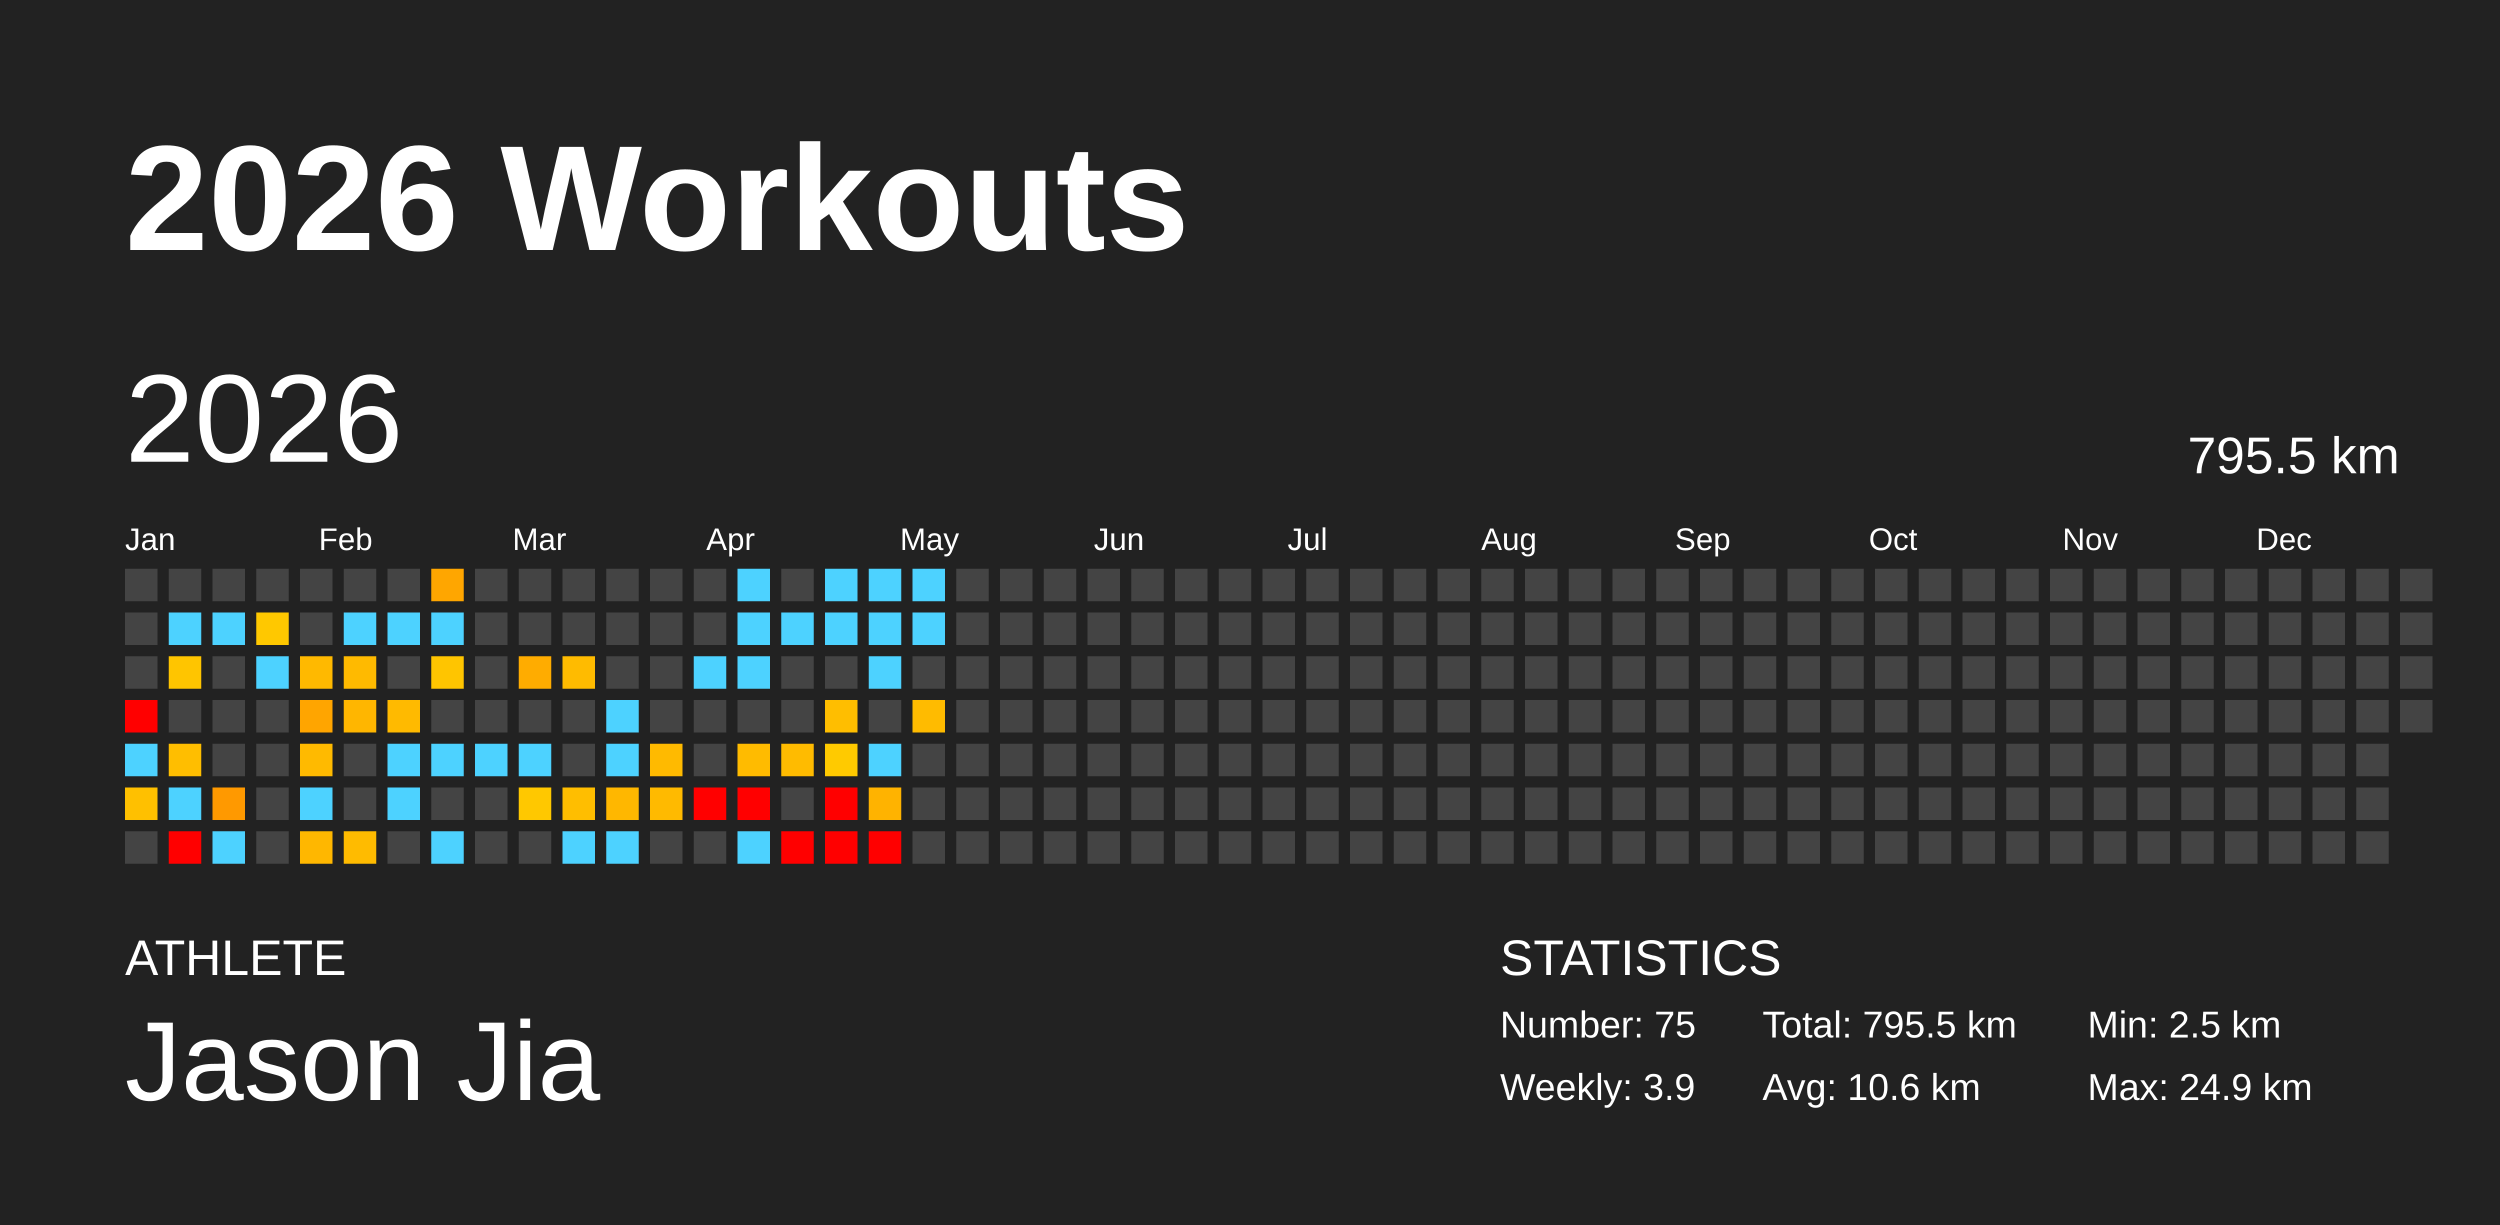
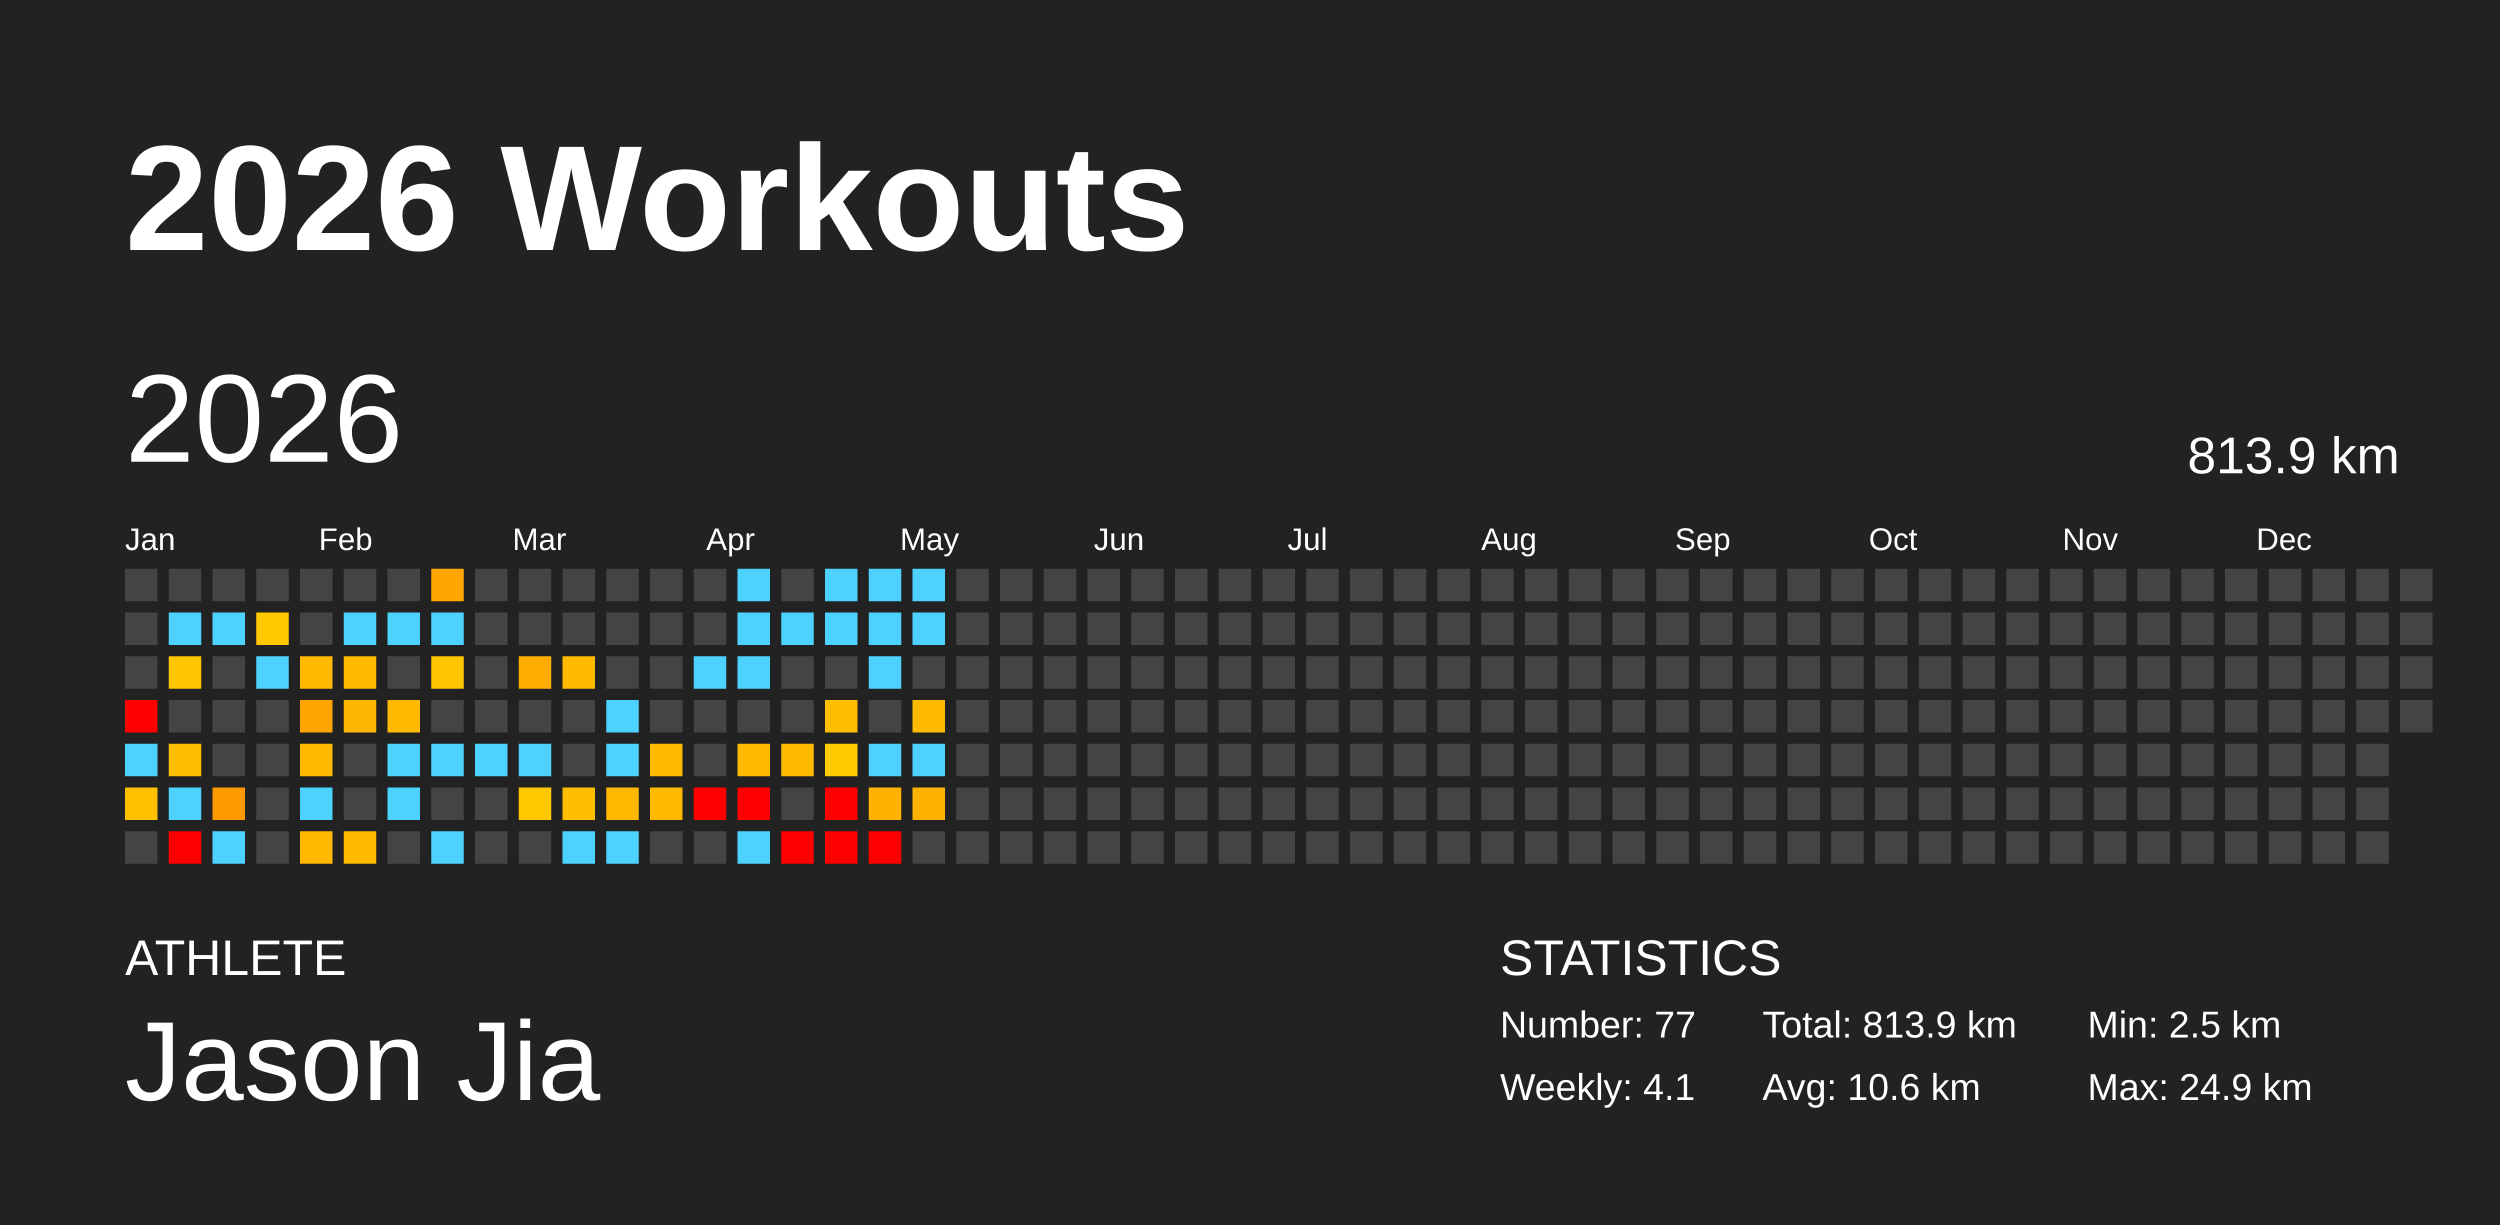
<svg xmlns="http://www.w3.org/2000/svg" baseProfile="full" height="98mm" version="1.1" viewBox="0,0,200,98" width="200mm">
  <defs />
  <rect fill="#222222" height="98" width="200" x="0" y="0" />
  <text fill="#FFFFFF" style="font-size:12px; font-family:Arial; font-weight:bold;" x="10" y="20">2026 Workouts</text>
  <text fill="#FFFFFF" style="font-size:4px; font-family:Arial" x="10" y="78">ATHLETE</text>
  <text fill="#FFFFFF" style="font-size:9px; font-family:Arial" x="10" y="88">Jason Jia</text>
  <text fill="#FFFFFF" style="font-size:4px; font-family:Arial" x="120" y="78">STATISTICS</text>
-   <text fill="#FFFFFF" style="font-size:3px; font-family:Arial" x="120" y="83">Number: 75</text>
-   <text fill="#FFFFFF" style="font-size:3px; font-family:Arial" x="120" y="88">Weekly: 3.9</text>
-   <text fill="#FFFFFF" style="font-size:3px; font-family:Arial" x="141" y="83">Total: 795.5 km</text>
+   <text fill="#FFFFFF" style="font-size:3px; font-family:Arial" x="120" y="83">Number: 77</text>
+   <text fill="#FFFFFF" style="font-size:3px; font-family:Arial" x="120" y="88">Weekly: 4.1</text>
+   <text fill="#FFFFFF" style="font-size:3px; font-family:Arial" x="141" y="83">Total: 813.9 km</text>
  <text fill="#FFFFFF" style="font-size:3px; font-family:Arial" x="141" y="88">Avg: 10.6 km</text>
  <text fill="#FFFFFF" style="font-size:3px; font-family:Arial" x="167" y="83">Min: 2.5 km</text>
  <text fill="#FFFFFF" style="font-size:3px; font-family:Arial" x="167" y="88">Max: 24.9 km</text>
  <text dominant-baseline="hanging" fill="#FFFFFF" style="font-size:10.0px; font-family:Arial;" x="10" y="30">2026</text>
-   <text dominant-baseline="hanging" fill="#FFFFFF" style="font-size:4.125px; font-family:Arial;" x="175" y="35">795.5 km</text>
+   <text dominant-baseline="hanging" fill="#FFFFFF" style="font-size:4.125px; font-family:Arial;" x="175" y="35">813.9 km</text>
  <text fill="#FFFFFF" style="font-size:2.5px; font-family:Arial" x="10.0" y="44">Jan</text>
  <text fill="#FFFFFF" style="font-size:2.5px; font-family:Arial" x="25.5" y="44">Feb</text>
  <text fill="#FFFFFF" style="font-size:2.5px; font-family:Arial" x="41.0" y="44">Mar</text>
  <text fill="#FFFFFF" style="font-size:2.5px; font-family:Arial" x="56.5" y="44">Apr</text>
  <text fill="#FFFFFF" style="font-size:2.5px; font-family:Arial" x="72.0" y="44">May</text>
  <text fill="#FFFFFF" style="font-size:2.5px; font-family:Arial" x="87.5" y="44">Jun</text>
  <text fill="#FFFFFF" style="font-size:2.5px; font-family:Arial" x="103.0" y="44">Jul</text>
  <text fill="#FFFFFF" style="font-size:2.5px; font-family:Arial" x="118.5" y="44">Aug</text>
  <text fill="#FFFFFF" style="font-size:2.5px; font-family:Arial" x="134.0" y="44">Sep</text>
  <text fill="#FFFFFF" style="font-size:2.5px; font-family:Arial" x="149.5" y="44">Oct</text>
  <text fill="#FFFFFF" style="font-size:2.5px; font-family:Arial" x="165.0" y="44">Nov</text>
  <text fill="#FFFFFF" style="font-size:2.5px; font-family:Arial" x="180.5" y="44">Dec</text>
  <rect fill="#444444" height="2.6" width="2.6" x="10.0" y="45.5" />
  <rect fill="#444444" height="2.6" width="2.6" x="10.0" y="49.0" />
  <rect fill="#444444" height="2.6" width="2.6" x="10.0" y="52.5" />
  <rect fill="red" height="2.6" width="2.6" x="10.0" y="56.0" />
  <rect fill="#4dd2ff" height="2.6" width="2.6" x="10.0" y="59.5" />
  <rect fill="#ffc000" height="2.6" width="2.6" x="10.0" y="63.0" />
  <rect fill="#444444" height="2.6" width="2.6" x="10.0" y="66.5" />
  <rect fill="#444444" height="2.6" width="2.6" x="13.5" y="45.5" />
  <rect fill="#4dd2ff" height="2.6" width="2.6" x="13.5" y="49.0" />
  <rect fill="#ffc500" height="2.6" width="2.6" x="13.5" y="52.5" />
  <rect fill="#444444" height="2.6" width="2.6" x="13.5" y="56.0" />
  <rect fill="#ffbe00" height="2.6" width="2.6" x="13.5" y="59.5" />
  <rect fill="#4dd2ff" height="2.6" width="2.6" x="13.5" y="63.0" />
  <rect fill="red" height="2.6" width="2.6" x="13.5" y="66.5" />
  <rect fill="#444444" height="2.6" width="2.6" x="17.0" y="45.5" />
  <rect fill="#4dd2ff" height="2.6" width="2.6" x="17.0" y="49.0" />
  <rect fill="#444444" height="2.6" width="2.6" x="17.0" y="52.5" />
  <rect fill="#444444" height="2.6" width="2.6" x="17.0" y="56.0" />
  <rect fill="#444444" height="2.6" width="2.6" x="17.0" y="59.5" />
  <rect fill="#ff9900" height="2.6" width="2.6" x="17.0" y="63.0" />
  <rect fill="#4dd2ff" height="2.6" width="2.6" x="17.0" y="66.5" />
  <rect fill="#444444" height="2.6" width="2.6" x="20.5" y="45.5" />
  <rect fill="#ffc800" height="2.6" width="2.6" x="20.5" y="49.0" />
  <rect fill="#4dd2ff" height="2.6" width="2.6" x="20.5" y="52.5" />
  <rect fill="#444444" height="2.6" width="2.6" x="20.5" y="56.0" />
  <rect fill="#444444" height="2.6" width="2.6" x="20.5" y="59.5" />
  <rect fill="#444444" height="2.6" width="2.6" x="20.5" y="63.0" />
  <rect fill="#444444" height="2.6" width="2.6" x="20.5" y="66.5" />
  <rect fill="#444444" height="2.6" width="2.6" x="24.0" y="45.5" />
  <rect fill="#444444" height="2.6" width="2.6" x="24.0" y="49.0" />
  <rect fill="#ffb900" height="2.6" width="2.6" x="24.0" y="52.5" />
  <rect fill="#ffa500" height="2.6" width="2.6" x="24.0" y="56.0" />
  <rect fill="#ffba00" height="2.6" width="2.6" x="24.0" y="59.5" />
  <rect fill="#4dd2ff" height="2.6" width="2.6" x="24.0" y="63.0" />
  <rect fill="#ffb700" height="2.6" width="2.6" x="24.0" y="66.5" />
  <rect fill="#444444" height="2.6" width="2.6" x="27.5" y="45.5" />
  <rect fill="#4dd2ff" height="2.6" width="2.6" x="27.5" y="49.0" />
  <rect fill="#ffba00" height="2.6" width="2.6" x="27.5" y="52.5" />
  <rect fill="#ffb600" height="2.6" width="2.6" x="27.5" y="56.0" />
  <rect fill="#444444" height="2.6" width="2.6" x="27.5" y="59.5" />
  <rect fill="#444444" height="2.6" width="2.6" x="27.5" y="63.0" />
  <rect fill="#ffbb00" height="2.6" width="2.6" x="27.5" y="66.5" />
  <rect fill="#444444" height="2.6" width="2.6" x="31.0" y="45.5" />
  <rect fill="#4dd2ff" height="2.6" width="2.6" x="31.0" y="49.0" />
  <rect fill="#444444" height="2.6" width="2.6" x="31.0" y="52.5" />
  <rect fill="#ffba00" height="2.6" width="2.6" x="31.0" y="56.0" />
  <rect fill="#4dd2ff" height="2.6" width="2.6" x="31.0" y="59.5" />
  <rect fill="#4dd2ff" height="2.6" width="2.6" x="31.0" y="63.0" />
  <rect fill="#444444" height="2.6" width="2.6" x="31.0" y="66.5" />
  <rect fill="#ffa600" height="2.6" width="2.6" x="34.5" y="45.5" />
  <rect fill="#4dd2ff" height="2.6" width="2.6" x="34.5" y="49.0" />
  <rect fill="#ffc500" height="2.6" width="2.6" x="34.5" y="52.5" />
  <rect fill="#444444" height="2.6" width="2.6" x="34.5" y="56.0" />
  <rect fill="#4dd2ff" height="2.6" width="2.6" x="34.5" y="59.5" />
  <rect fill="#444444" height="2.6" width="2.6" x="34.5" y="63.0" />
  <rect fill="#4dd2ff" height="2.6" width="2.6" x="34.5" y="66.5" />
  <rect fill="#444444" height="2.6" width="2.6" x="38.0" y="45.5" />
  <rect fill="#444444" height="2.6" width="2.6" x="38.0" y="49.0" />
  <rect fill="#444444" height="2.6" width="2.6" x="38.0" y="52.5" />
  <rect fill="#444444" height="2.6" width="2.6" x="38.0" y="56.0" />
  <rect fill="#4dd2ff" height="2.6" width="2.6" x="38.0" y="59.5" />
  <rect fill="#444444" height="2.6" width="2.6" x="38.0" y="63.0" />
  <rect fill="#444444" height="2.6" width="2.6" x="38.0" y="66.5" />
  <rect fill="#444444" height="2.6" width="2.6" x="41.5" y="45.5" />
  <rect fill="#444444" height="2.6" width="2.6" x="41.5" y="49.0" />
  <rect fill="#ffac00" height="2.6" width="2.6" x="41.5" y="52.5" />
  <rect fill="#444444" height="2.6" width="2.6" x="41.5" y="56.0" />
  <rect fill="#4dd2ff" height="2.6" width="2.6" x="41.5" y="59.5" />
  <rect fill="#ffc800" height="2.6" width="2.6" x="41.5" y="63.0" />
  <rect fill="#444444" height="2.6" width="2.6" x="41.5" y="66.5" />
  <rect fill="#444444" height="2.6" width="2.6" x="45.0" y="45.5" />
  <rect fill="#444444" height="2.6" width="2.6" x="45.0" y="49.0" />
  <rect fill="#ffbb00" height="2.6" width="2.6" x="45.0" y="52.5" />
  <rect fill="#444444" height="2.6" width="2.6" x="45.0" y="56.0" />
  <rect fill="#444444" height="2.6" width="2.6" x="45.0" y="59.5" />
  <rect fill="#ffbe00" height="2.6" width="2.6" x="45.0" y="63.0" />
  <rect fill="#4dd2ff" height="2.6" width="2.6" x="45.0" y="66.5" />
  <rect fill="#444444" height="2.6" width="2.6" x="48.5" y="45.5" />
  <rect fill="#444444" height="2.6" width="2.6" x="48.5" y="49.0" />
  <rect fill="#444444" height="2.6" width="2.6" x="48.5" y="52.5" />
  <rect fill="#4dd2ff" height="2.6" width="2.6" x="48.5" y="56.0" />
  <rect fill="#4dd2ff" height="2.6" width="2.6" x="48.5" y="59.5" />
  <rect fill="#ffb700" height="2.6" width="2.6" x="48.5" y="63.0" />
  <rect fill="#4dd2ff" height="2.6" width="2.6" x="48.5" y="66.5" />
  <rect fill="#444444" height="2.6" width="2.6" x="52.0" y="45.5" />
  <rect fill="#444444" height="2.6" width="2.6" x="52.0" y="49.0" />
  <rect fill="#444444" height="2.6" width="2.6" x="52.0" y="52.5" />
  <rect fill="#444444" height="2.6" width="2.6" x="52.0" y="56.0" />
  <rect fill="#ffba00" height="2.6" width="2.6" x="52.0" y="59.5" />
  <rect fill="#ffba00" height="2.6" width="2.6" x="52.0" y="63.0" />
  <rect fill="#444444" height="2.6" width="2.6" x="52.0" y="66.5" />
  <rect fill="#444444" height="2.6" width="2.6" x="55.5" y="45.5" />
  <rect fill="#444444" height="2.6" width="2.6" x="55.5" y="49.0" />
  <rect fill="#4dd2ff" height="2.6" width="2.6" x="55.5" y="52.5" />
  <rect fill="#444444" height="2.6" width="2.6" x="55.5" y="56.0" />
  <rect fill="#444444" height="2.6" width="2.6" x="55.5" y="59.5" />
  <rect fill="red" height="2.6" width="2.6" x="55.5" y="63.0" />
  <rect fill="#444444" height="2.6" width="2.6" x="55.5" y="66.5" />
  <rect fill="#4dd2ff" height="2.6" width="2.6" x="59.0" y="45.5" />
  <rect fill="#4dd2ff" height="2.6" width="2.6" x="59.0" y="49.0" />
  <rect fill="#4dd2ff" height="2.6" width="2.6" x="59.0" y="52.5" />
  <rect fill="#444444" height="2.6" width="2.6" x="59.0" y="56.0" />
  <rect fill="#ffbb00" height="2.6" width="2.6" x="59.0" y="59.5" />
  <rect fill="red" height="2.6" width="2.6" x="59.0" y="63.0" />
  <rect fill="#4dd2ff" height="2.6" width="2.6" x="59.0" y="66.5" />
  <rect fill="#444444" height="2.6" width="2.6" x="62.5" y="45.5" />
  <rect fill="#4dd2ff" height="2.6" width="2.6" x="62.5" y="49.0" />
  <rect fill="#444444" height="2.6" width="2.6" x="62.5" y="52.5" />
  <rect fill="#444444" height="2.6" width="2.6" x="62.5" y="56.0" />
  <rect fill="#ffbb00" height="2.6" width="2.6" x="62.5" y="59.5" />
  <rect fill="#444444" height="2.6" width="2.6" x="62.5" y="63.0" />
  <rect fill="red" height="2.6" width="2.6" x="62.5" y="66.5" />
  <rect fill="#4dd2ff" height="2.6" width="2.6" x="66.0" y="45.5" />
  <rect fill="#4dd2ff" height="2.6" width="2.6" x="66.0" y="49.0" />
  <rect fill="#444444" height="2.6" width="2.6" x="66.0" y="52.5" />
  <rect fill="#ffbe00" height="2.6" width="2.6" x="66.0" y="56.0" />
  <rect fill="#ffca00" height="2.6" width="2.6" x="66.0" y="59.5" />
  <rect fill="red" height="2.6" width="2.6" x="66.0" y="63.0" />
  <rect fill="red" height="2.6" width="2.6" x="66.0" y="66.5" />
  <rect fill="#4dd2ff" height="2.6" width="2.6" x="69.5" y="45.5" />
  <rect fill="#4dd2ff" height="2.6" width="2.6" x="69.5" y="49.0" />
  <rect fill="#4dd2ff" height="2.6" width="2.6" x="69.5" y="52.5" />
  <rect fill="#444444" height="2.6" width="2.6" x="69.5" y="56.0" />
  <rect fill="#4dd2ff" height="2.6" width="2.6" x="69.5" y="59.5" />
  <rect fill="#ffb300" height="2.6" width="2.6" x="69.5" y="63.0" />
  <rect fill="red" height="2.6" width="2.6" x="69.5" y="66.5" />
  <rect fill="#4dd2ff" height="2.6" width="2.6" x="73.0" y="45.5" />
  <rect fill="#4dd2ff" height="2.6" width="2.6" x="73.0" y="49.0" />
  <rect fill="#444444" height="2.6" width="2.6" x="73.0" y="52.5" />
  <rect fill="#ffbb00" height="2.6" width="2.6" x="73.0" y="56.0" />
-   <rect fill="#444444" height="2.6" width="2.6" x="73.0" y="59.5" />
-   <rect fill="#444444" height="2.6" width="2.6" x="73.0" y="63.0" />
+   <rect fill="#4dd2ff" height="2.6" width="2.6" x="73.0" y="59.5" />
+   <rect fill="#ffb300" height="2.6" width="2.6" x="73.0" y="63.0" />
  <rect fill="#444444" height="2.6" width="2.6" x="73.0" y="66.5" />
  <rect fill="#444444" height="2.6" width="2.6" x="76.5" y="45.5" />
  <rect fill="#444444" height="2.6" width="2.6" x="76.5" y="49.0" />
  <rect fill="#444444" height="2.6" width="2.6" x="76.5" y="52.5" />
  <rect fill="#444444" height="2.6" width="2.6" x="76.5" y="56.0" />
  <rect fill="#444444" height="2.6" width="2.6" x="76.5" y="59.5" />
  <rect fill="#444444" height="2.6" width="2.6" x="76.5" y="63.0" />
  <rect fill="#444444" height="2.6" width="2.6" x="76.5" y="66.5" />
  <rect fill="#444444" height="2.6" width="2.6" x="80.0" y="45.5" />
  <rect fill="#444444" height="2.6" width="2.6" x="80.0" y="49.0" />
  <rect fill="#444444" height="2.6" width="2.6" x="80.0" y="52.5" />
  <rect fill="#444444" height="2.6" width="2.6" x="80.0" y="56.0" />
  <rect fill="#444444" height="2.6" width="2.6" x="80.0" y="59.5" />
  <rect fill="#444444" height="2.6" width="2.6" x="80.0" y="63.0" />
  <rect fill="#444444" height="2.6" width="2.6" x="80.0" y="66.5" />
  <rect fill="#444444" height="2.6" width="2.6" x="83.5" y="45.5" />
  <rect fill="#444444" height="2.6" width="2.6" x="83.5" y="49.0" />
  <rect fill="#444444" height="2.6" width="2.6" x="83.5" y="52.5" />
  <rect fill="#444444" height="2.6" width="2.6" x="83.5" y="56.0" />
  <rect fill="#444444" height="2.6" width="2.6" x="83.5" y="59.5" />
  <rect fill="#444444" height="2.6" width="2.6" x="83.5" y="63.0" />
  <rect fill="#444444" height="2.6" width="2.6" x="83.5" y="66.5" />
  <rect fill="#444444" height="2.6" width="2.6" x="87.0" y="45.5" />
  <rect fill="#444444" height="2.6" width="2.6" x="87.0" y="49.0" />
  <rect fill="#444444" height="2.6" width="2.6" x="87.0" y="52.5" />
  <rect fill="#444444" height="2.6" width="2.6" x="87.0" y="56.0" />
  <rect fill="#444444" height="2.6" width="2.6" x="87.0" y="59.5" />
  <rect fill="#444444" height="2.6" width="2.6" x="87.0" y="63.0" />
  <rect fill="#444444" height="2.6" width="2.6" x="87.0" y="66.5" />
  <rect fill="#444444" height="2.6" width="2.6" x="90.5" y="45.5" />
  <rect fill="#444444" height="2.6" width="2.6" x="90.5" y="49.0" />
  <rect fill="#444444" height="2.6" width="2.6" x="90.5" y="52.5" />
  <rect fill="#444444" height="2.6" width="2.6" x="90.5" y="56.0" />
  <rect fill="#444444" height="2.6" width="2.6" x="90.5" y="59.5" />
  <rect fill="#444444" height="2.6" width="2.6" x="90.5" y="63.0" />
  <rect fill="#444444" height="2.6" width="2.6" x="90.5" y="66.5" />
  <rect fill="#444444" height="2.6" width="2.6" x="94.0" y="45.5" />
  <rect fill="#444444" height="2.6" width="2.6" x="94.0" y="49.0" />
  <rect fill="#444444" height="2.6" width="2.6" x="94.0" y="52.5" />
  <rect fill="#444444" height="2.6" width="2.6" x="94.0" y="56.0" />
  <rect fill="#444444" height="2.6" width="2.6" x="94.0" y="59.5" />
  <rect fill="#444444" height="2.6" width="2.6" x="94.0" y="63.0" />
  <rect fill="#444444" height="2.6" width="2.6" x="94.0" y="66.5" />
  <rect fill="#444444" height="2.6" width="2.6" x="97.5" y="45.5" />
  <rect fill="#444444" height="2.6" width="2.6" x="97.5" y="49.0" />
  <rect fill="#444444" height="2.6" width="2.6" x="97.5" y="52.5" />
  <rect fill="#444444" height="2.6" width="2.6" x="97.5" y="56.0" />
  <rect fill="#444444" height="2.6" width="2.6" x="97.5" y="59.5" />
  <rect fill="#444444" height="2.6" width="2.6" x="97.5" y="63.0" />
  <rect fill="#444444" height="2.6" width="2.6" x="97.5" y="66.5" />
  <rect fill="#444444" height="2.6" width="2.6" x="101.0" y="45.5" />
  <rect fill="#444444" height="2.6" width="2.6" x="101.0" y="49.0" />
  <rect fill="#444444" height="2.6" width="2.6" x="101.0" y="52.5" />
  <rect fill="#444444" height="2.6" width="2.6" x="101.0" y="56.0" />
  <rect fill="#444444" height="2.6" width="2.6" x="101.0" y="59.5" />
  <rect fill="#444444" height="2.6" width="2.6" x="101.0" y="63.0" />
  <rect fill="#444444" height="2.6" width="2.6" x="101.0" y="66.5" />
  <rect fill="#444444" height="2.6" width="2.6" x="104.5" y="45.5" />
  <rect fill="#444444" height="2.6" width="2.6" x="104.5" y="49.0" />
  <rect fill="#444444" height="2.6" width="2.6" x="104.5" y="52.5" />
  <rect fill="#444444" height="2.6" width="2.6" x="104.5" y="56.0" />
  <rect fill="#444444" height="2.6" width="2.6" x="104.5" y="59.5" />
  <rect fill="#444444" height="2.6" width="2.6" x="104.5" y="63.0" />
  <rect fill="#444444" height="2.6" width="2.6" x="104.5" y="66.5" />
  <rect fill="#444444" height="2.6" width="2.6" x="108.0" y="45.5" />
  <rect fill="#444444" height="2.6" width="2.6" x="108.0" y="49.0" />
  <rect fill="#444444" height="2.6" width="2.6" x="108.0" y="52.5" />
  <rect fill="#444444" height="2.6" width="2.6" x="108.0" y="56.0" />
  <rect fill="#444444" height="2.6" width="2.6" x="108.0" y="59.5" />
  <rect fill="#444444" height="2.6" width="2.6" x="108.0" y="63.0" />
  <rect fill="#444444" height="2.6" width="2.6" x="108.0" y="66.5" />
  <rect fill="#444444" height="2.6" width="2.6" x="111.5" y="45.5" />
  <rect fill="#444444" height="2.6" width="2.6" x="111.5" y="49.0" />
  <rect fill="#444444" height="2.6" width="2.6" x="111.5" y="52.5" />
  <rect fill="#444444" height="2.6" width="2.6" x="111.5" y="56.0" />
  <rect fill="#444444" height="2.6" width="2.6" x="111.5" y="59.5" />
  <rect fill="#444444" height="2.6" width="2.6" x="111.5" y="63.0" />
  <rect fill="#444444" height="2.6" width="2.6" x="111.5" y="66.5" />
  <rect fill="#444444" height="2.6" width="2.6" x="115.0" y="45.5" />
  <rect fill="#444444" height="2.6" width="2.6" x="115.0" y="49.0" />
  <rect fill="#444444" height="2.6" width="2.6" x="115.0" y="52.5" />
  <rect fill="#444444" height="2.6" width="2.6" x="115.0" y="56.0" />
  <rect fill="#444444" height="2.6" width="2.6" x="115.0" y="59.5" />
  <rect fill="#444444" height="2.6" width="2.6" x="115.0" y="63.0" />
  <rect fill="#444444" height="2.6" width="2.6" x="115.0" y="66.5" />
  <rect fill="#444444" height="2.6" width="2.6" x="118.5" y="45.5" />
  <rect fill="#444444" height="2.6" width="2.6" x="118.5" y="49.0" />
  <rect fill="#444444" height="2.6" width="2.6" x="118.5" y="52.5" />
  <rect fill="#444444" height="2.6" width="2.6" x="118.5" y="56.0" />
  <rect fill="#444444" height="2.6" width="2.6" x="118.5" y="59.5" />
  <rect fill="#444444" height="2.6" width="2.6" x="118.5" y="63.0" />
  <rect fill="#444444" height="2.6" width="2.6" x="118.5" y="66.5" />
  <rect fill="#444444" height="2.6" width="2.6" x="122.0" y="45.5" />
  <rect fill="#444444" height="2.6" width="2.6" x="122.0" y="49.0" />
  <rect fill="#444444" height="2.6" width="2.6" x="122.0" y="52.5" />
  <rect fill="#444444" height="2.6" width="2.6" x="122.0" y="56.0" />
  <rect fill="#444444" height="2.6" width="2.6" x="122.0" y="59.5" />
  <rect fill="#444444" height="2.6" width="2.6" x="122.0" y="63.0" />
  <rect fill="#444444" height="2.6" width="2.6" x="122.0" y="66.5" />
  <rect fill="#444444" height="2.6" width="2.6" x="125.5" y="45.5" />
  <rect fill="#444444" height="2.6" width="2.6" x="125.5" y="49.0" />
  <rect fill="#444444" height="2.6" width="2.6" x="125.5" y="52.5" />
  <rect fill="#444444" height="2.6" width="2.6" x="125.5" y="56.0" />
  <rect fill="#444444" height="2.6" width="2.6" x="125.5" y="59.5" />
  <rect fill="#444444" height="2.6" width="2.6" x="125.5" y="63.0" />
  <rect fill="#444444" height="2.6" width="2.6" x="125.5" y="66.5" />
  <rect fill="#444444" height="2.6" width="2.6" x="129.0" y="45.5" />
  <rect fill="#444444" height="2.6" width="2.6" x="129.0" y="49.0" />
  <rect fill="#444444" height="2.6" width="2.6" x="129.0" y="52.5" />
  <rect fill="#444444" height="2.6" width="2.6" x="129.0" y="56.0" />
  <rect fill="#444444" height="2.6" width="2.6" x="129.0" y="59.5" />
  <rect fill="#444444" height="2.6" width="2.6" x="129.0" y="63.0" />
  <rect fill="#444444" height="2.6" width="2.6" x="129.0" y="66.5" />
  <rect fill="#444444" height="2.6" width="2.6" x="132.5" y="45.5" />
  <rect fill="#444444" height="2.6" width="2.6" x="132.5" y="49.0" />
  <rect fill="#444444" height="2.6" width="2.6" x="132.5" y="52.5" />
  <rect fill="#444444" height="2.6" width="2.6" x="132.5" y="56.0" />
  <rect fill="#444444" height="2.6" width="2.6" x="132.5" y="59.5" />
  <rect fill="#444444" height="2.6" width="2.6" x="132.5" y="63.0" />
  <rect fill="#444444" height="2.6" width="2.6" x="132.5" y="66.5" />
  <rect fill="#444444" height="2.6" width="2.6" x="136.0" y="45.5" />
  <rect fill="#444444" height="2.6" width="2.6" x="136.0" y="49.0" />
  <rect fill="#444444" height="2.6" width="2.6" x="136.0" y="52.5" />
  <rect fill="#444444" height="2.6" width="2.6" x="136.0" y="56.0" />
  <rect fill="#444444" height="2.6" width="2.6" x="136.0" y="59.5" />
  <rect fill="#444444" height="2.6" width="2.6" x="136.0" y="63.0" />
  <rect fill="#444444" height="2.6" width="2.6" x="136.0" y="66.5" />
  <rect fill="#444444" height="2.6" width="2.6" x="139.5" y="45.5" />
  <rect fill="#444444" height="2.6" width="2.6" x="139.5" y="49.0" />
  <rect fill="#444444" height="2.6" width="2.6" x="139.5" y="52.5" />
  <rect fill="#444444" height="2.6" width="2.6" x="139.5" y="56.0" />
  <rect fill="#444444" height="2.6" width="2.6" x="139.5" y="59.5" />
  <rect fill="#444444" height="2.6" width="2.6" x="139.5" y="63.0" />
  <rect fill="#444444" height="2.6" width="2.6" x="139.5" y="66.5" />
  <rect fill="#444444" height="2.6" width="2.6" x="143.0" y="45.5" />
  <rect fill="#444444" height="2.6" width="2.6" x="143.0" y="49.0" />
  <rect fill="#444444" height="2.6" width="2.6" x="143.0" y="52.5" />
  <rect fill="#444444" height="2.6" width="2.6" x="143.0" y="56.0" />
  <rect fill="#444444" height="2.6" width="2.6" x="143.0" y="59.5" />
  <rect fill="#444444" height="2.6" width="2.6" x="143.0" y="63.0" />
  <rect fill="#444444" height="2.6" width="2.6" x="143.0" y="66.5" />
  <rect fill="#444444" height="2.6" width="2.6" x="146.5" y="45.5" />
  <rect fill="#444444" height="2.6" width="2.6" x="146.5" y="49.0" />
  <rect fill="#444444" height="2.6" width="2.6" x="146.5" y="52.5" />
  <rect fill="#444444" height="2.6" width="2.6" x="146.5" y="56.0" />
  <rect fill="#444444" height="2.6" width="2.6" x="146.5" y="59.5" />
  <rect fill="#444444" height="2.6" width="2.6" x="146.5" y="63.0" />
  <rect fill="#444444" height="2.6" width="2.6" x="146.5" y="66.5" />
  <rect fill="#444444" height="2.6" width="2.6" x="150.0" y="45.5" />
  <rect fill="#444444" height="2.6" width="2.6" x="150.0" y="49.0" />
  <rect fill="#444444" height="2.6" width="2.6" x="150.0" y="52.5" />
  <rect fill="#444444" height="2.6" width="2.6" x="150.0" y="56.0" />
  <rect fill="#444444" height="2.6" width="2.6" x="150.0" y="59.5" />
  <rect fill="#444444" height="2.6" width="2.6" x="150.0" y="63.0" />
  <rect fill="#444444" height="2.6" width="2.6" x="150.0" y="66.5" />
  <rect fill="#444444" height="2.6" width="2.6" x="153.5" y="45.5" />
  <rect fill="#444444" height="2.6" width="2.6" x="153.5" y="49.0" />
  <rect fill="#444444" height="2.6" width="2.6" x="153.5" y="52.5" />
  <rect fill="#444444" height="2.6" width="2.6" x="153.5" y="56.0" />
  <rect fill="#444444" height="2.6" width="2.6" x="153.5" y="59.5" />
  <rect fill="#444444" height="2.6" width="2.6" x="153.5" y="63.0" />
  <rect fill="#444444" height="2.6" width="2.6" x="153.5" y="66.5" />
  <rect fill="#444444" height="2.6" width="2.6" x="157.0" y="45.5" />
  <rect fill="#444444" height="2.6" width="2.6" x="157.0" y="49.0" />
  <rect fill="#444444" height="2.6" width="2.6" x="157.0" y="52.5" />
  <rect fill="#444444" height="2.6" width="2.6" x="157.0" y="56.0" />
  <rect fill="#444444" height="2.6" width="2.6" x="157.0" y="59.5" />
  <rect fill="#444444" height="2.6" width="2.6" x="157.0" y="63.0" />
  <rect fill="#444444" height="2.6" width="2.6" x="157.0" y="66.5" />
  <rect fill="#444444" height="2.6" width="2.6" x="160.5" y="45.5" />
  <rect fill="#444444" height="2.6" width="2.6" x="160.5" y="49.0" />
  <rect fill="#444444" height="2.6" width="2.6" x="160.5" y="52.5" />
  <rect fill="#444444" height="2.6" width="2.6" x="160.5" y="56.0" />
  <rect fill="#444444" height="2.6" width="2.6" x="160.5" y="59.5" />
  <rect fill="#444444" height="2.6" width="2.6" x="160.5" y="63.0" />
  <rect fill="#444444" height="2.6" width="2.6" x="160.5" y="66.5" />
  <rect fill="#444444" height="2.6" width="2.6" x="164.0" y="45.5" />
  <rect fill="#444444" height="2.6" width="2.6" x="164.0" y="49.0" />
  <rect fill="#444444" height="2.6" width="2.6" x="164.0" y="52.5" />
  <rect fill="#444444" height="2.6" width="2.6" x="164.0" y="56.0" />
  <rect fill="#444444" height="2.6" width="2.6" x="164.0" y="59.5" />
  <rect fill="#444444" height="2.6" width="2.6" x="164.0" y="63.0" />
  <rect fill="#444444" height="2.6" width="2.6" x="164.0" y="66.5" />
  <rect fill="#444444" height="2.6" width="2.6" x="167.5" y="45.5" />
  <rect fill="#444444" height="2.6" width="2.6" x="167.5" y="49.0" />
  <rect fill="#444444" height="2.6" width="2.6" x="167.5" y="52.5" />
  <rect fill="#444444" height="2.6" width="2.6" x="167.5" y="56.0" />
  <rect fill="#444444" height="2.6" width="2.6" x="167.5" y="59.5" />
  <rect fill="#444444" height="2.6" width="2.6" x="167.5" y="63.0" />
  <rect fill="#444444" height="2.6" width="2.6" x="167.5" y="66.5" />
  <rect fill="#444444" height="2.6" width="2.6" x="171.0" y="45.5" />
  <rect fill="#444444" height="2.6" width="2.6" x="171.0" y="49.0" />
  <rect fill="#444444" height="2.6" width="2.6" x="171.0" y="52.5" />
  <rect fill="#444444" height="2.6" width="2.6" x="171.0" y="56.0" />
  <rect fill="#444444" height="2.6" width="2.6" x="171.0" y="59.5" />
  <rect fill="#444444" height="2.6" width="2.6" x="171.0" y="63.0" />
  <rect fill="#444444" height="2.6" width="2.6" x="171.0" y="66.5" />
  <rect fill="#444444" height="2.6" width="2.6" x="174.5" y="45.5" />
  <rect fill="#444444" height="2.6" width="2.6" x="174.5" y="49.0" />
  <rect fill="#444444" height="2.6" width="2.6" x="174.5" y="52.5" />
  <rect fill="#444444" height="2.6" width="2.6" x="174.5" y="56.0" />
  <rect fill="#444444" height="2.6" width="2.6" x="174.5" y="59.5" />
  <rect fill="#444444" height="2.6" width="2.6" x="174.5" y="63.0" />
  <rect fill="#444444" height="2.6" width="2.6" x="174.5" y="66.5" />
  <rect fill="#444444" height="2.6" width="2.6" x="178.0" y="45.5" />
  <rect fill="#444444" height="2.6" width="2.6" x="178.0" y="49.0" />
  <rect fill="#444444" height="2.6" width="2.6" x="178.0" y="52.5" />
  <rect fill="#444444" height="2.6" width="2.6" x="178.0" y="56.0" />
  <rect fill="#444444" height="2.6" width="2.6" x="178.0" y="59.5" />
  <rect fill="#444444" height="2.6" width="2.6" x="178.0" y="63.0" />
  <rect fill="#444444" height="2.6" width="2.6" x="178.0" y="66.5" />
  <rect fill="#444444" height="2.6" width="2.6" x="181.5" y="45.5" />
  <rect fill="#444444" height="2.6" width="2.6" x="181.5" y="49.0" />
  <rect fill="#444444" height="2.6" width="2.6" x="181.5" y="52.5" />
  <rect fill="#444444" height="2.6" width="2.6" x="181.5" y="56.0" />
  <rect fill="#444444" height="2.6" width="2.6" x="181.5" y="59.5" />
  <rect fill="#444444" height="2.6" width="2.6" x="181.5" y="63.0" />
  <rect fill="#444444" height="2.6" width="2.6" x="181.5" y="66.5" />
  <rect fill="#444444" height="2.6" width="2.6" x="185.0" y="45.5" />
  <rect fill="#444444" height="2.6" width="2.6" x="185.0" y="49.0" />
  <rect fill="#444444" height="2.6" width="2.6" x="185.0" y="52.5" />
  <rect fill="#444444" height="2.6" width="2.6" x="185.0" y="56.0" />
  <rect fill="#444444" height="2.6" width="2.6" x="185.0" y="59.5" />
  <rect fill="#444444" height="2.6" width="2.6" x="185.0" y="63.0" />
  <rect fill="#444444" height="2.6" width="2.6" x="185.0" y="66.5" />
  <rect fill="#444444" height="2.6" width="2.6" x="188.5" y="45.5" />
  <rect fill="#444444" height="2.6" width="2.6" x="188.5" y="49.0" />
  <rect fill="#444444" height="2.6" width="2.6" x="188.5" y="52.5" />
  <rect fill="#444444" height="2.6" width="2.6" x="188.5" y="56.0" />
  <rect fill="#444444" height="2.6" width="2.6" x="188.5" y="59.5" />
  <rect fill="#444444" height="2.6" width="2.6" x="188.5" y="63.0" />
  <rect fill="#444444" height="2.6" width="2.6" x="188.5" y="66.5" />
  <rect fill="#444444" height="2.6" width="2.6" x="192.0" y="45.5" />
  <rect fill="#444444" height="2.6" width="2.6" x="192.0" y="49.0" />
  <rect fill="#444444" height="2.6" width="2.6" x="192.0" y="52.5" />
  <rect fill="#444444" height="2.6" width="2.6" x="192.0" y="56.0" />
</svg>
